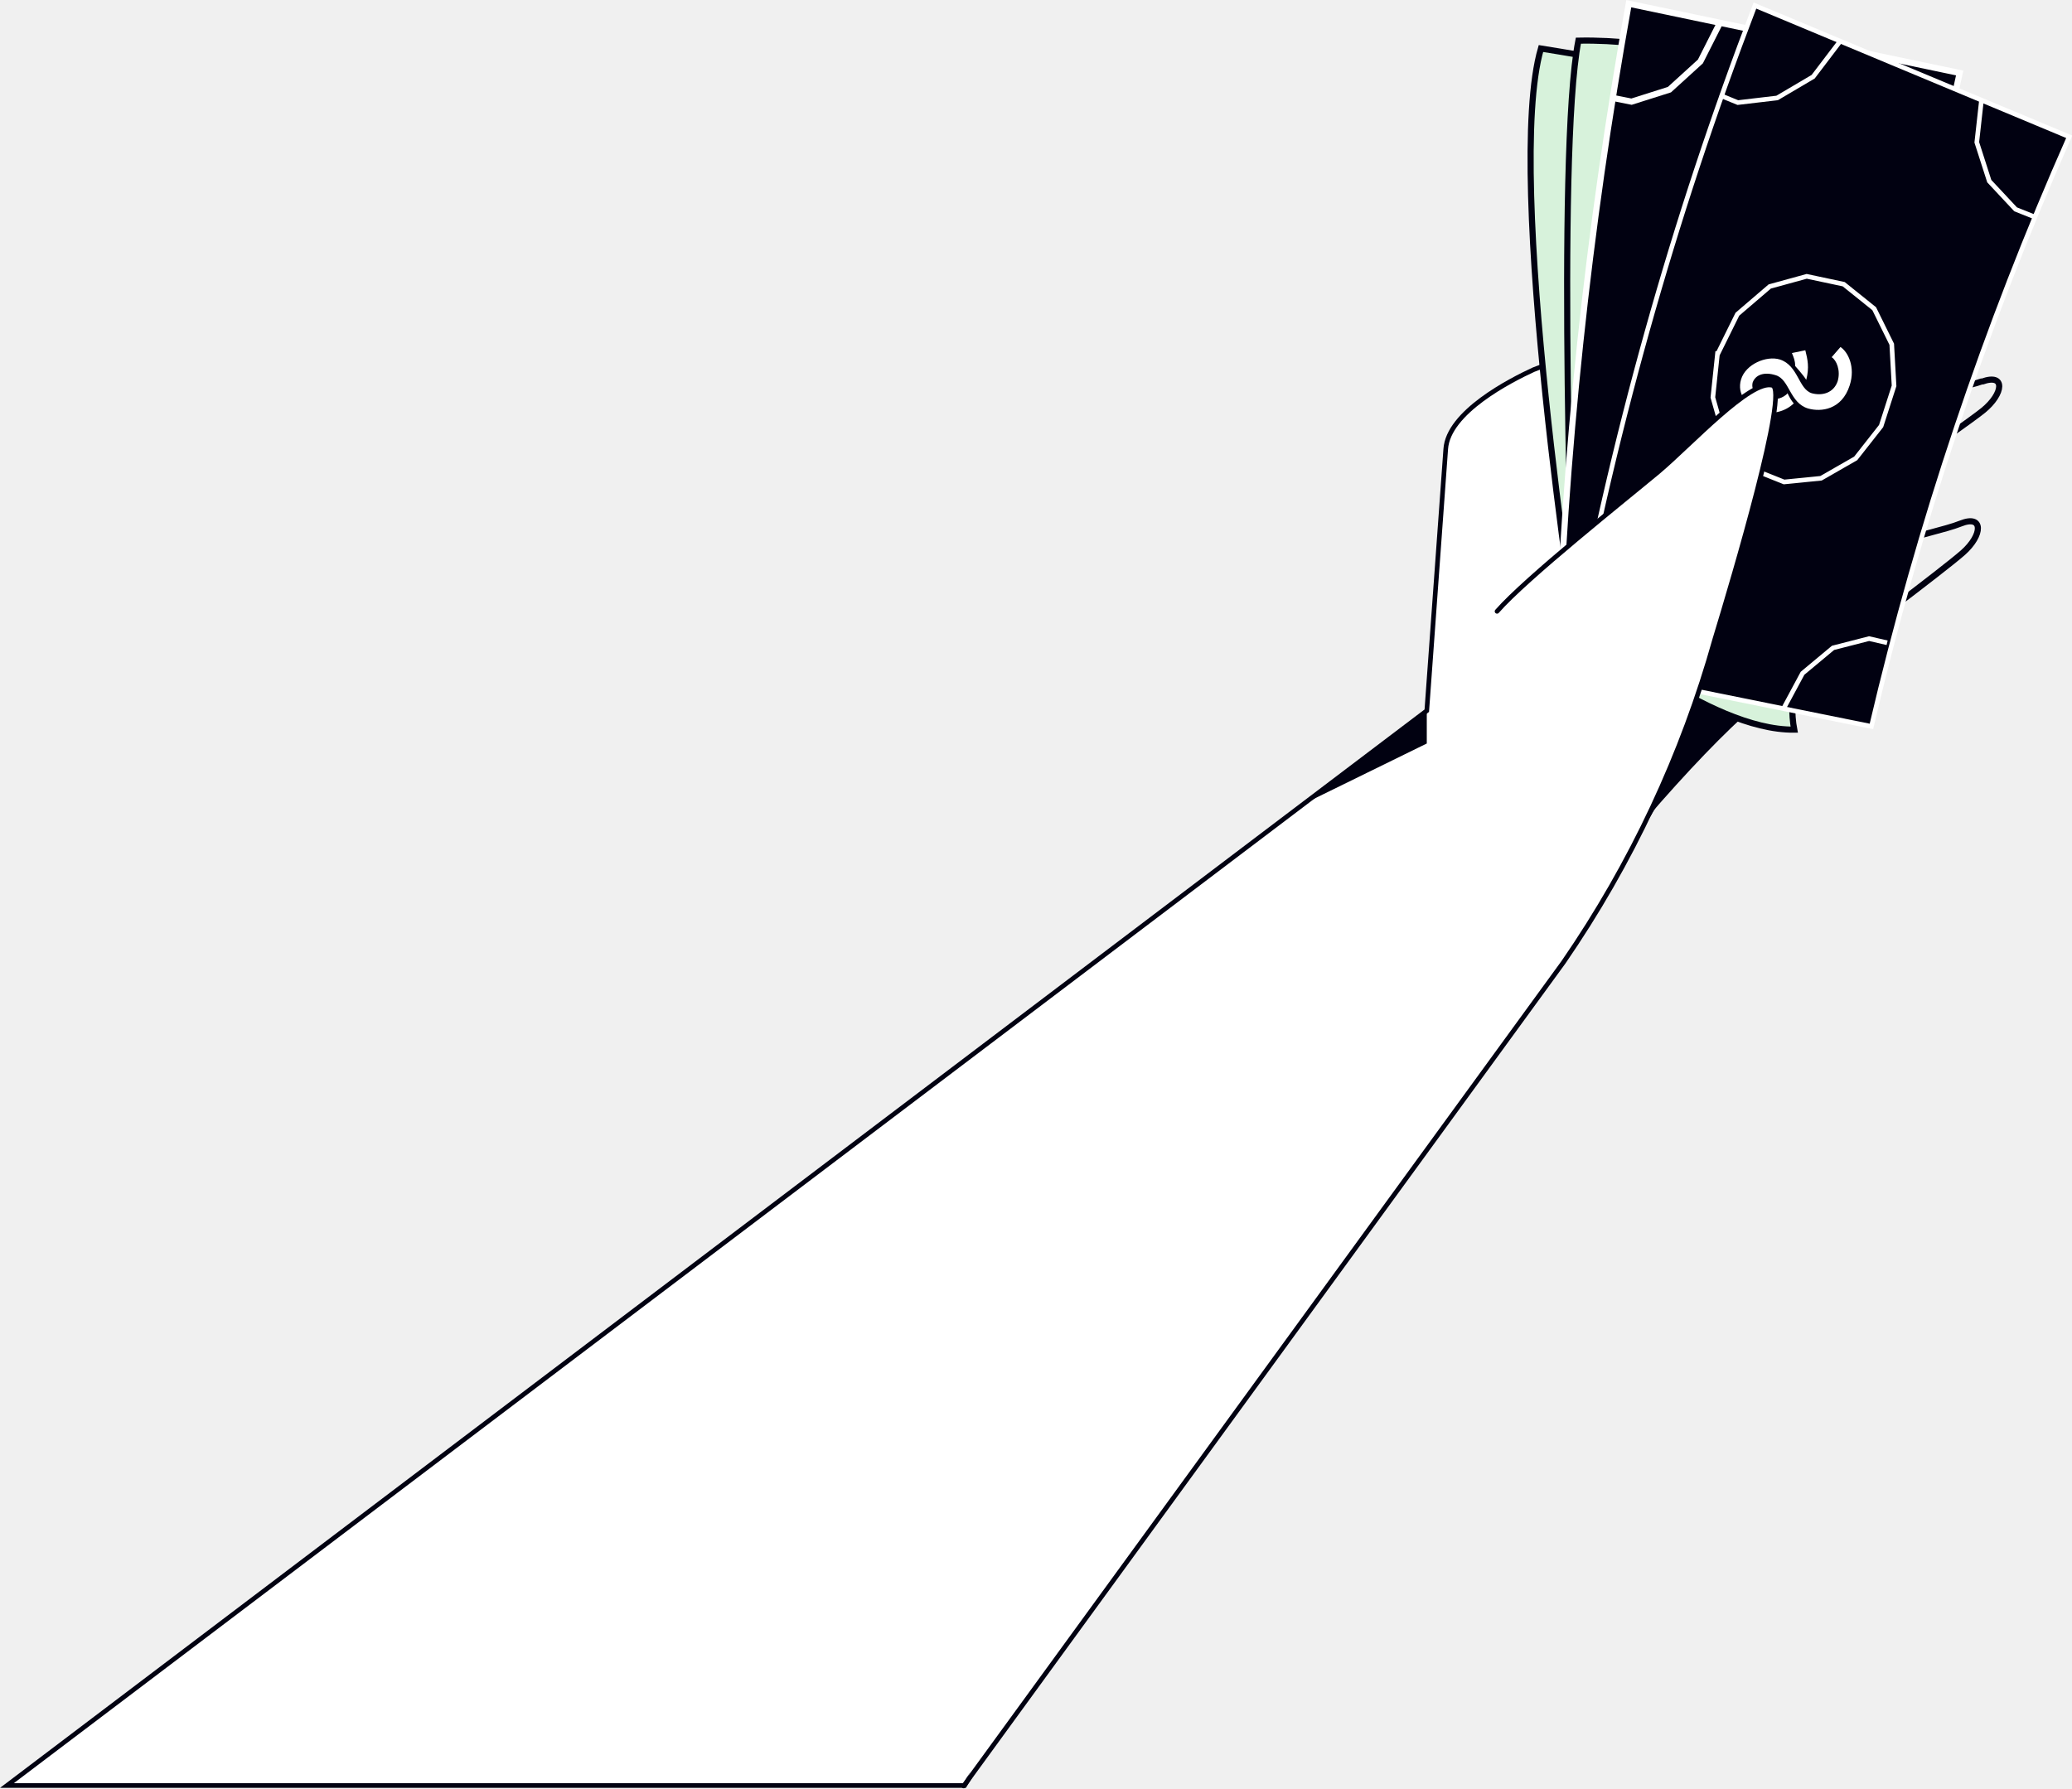
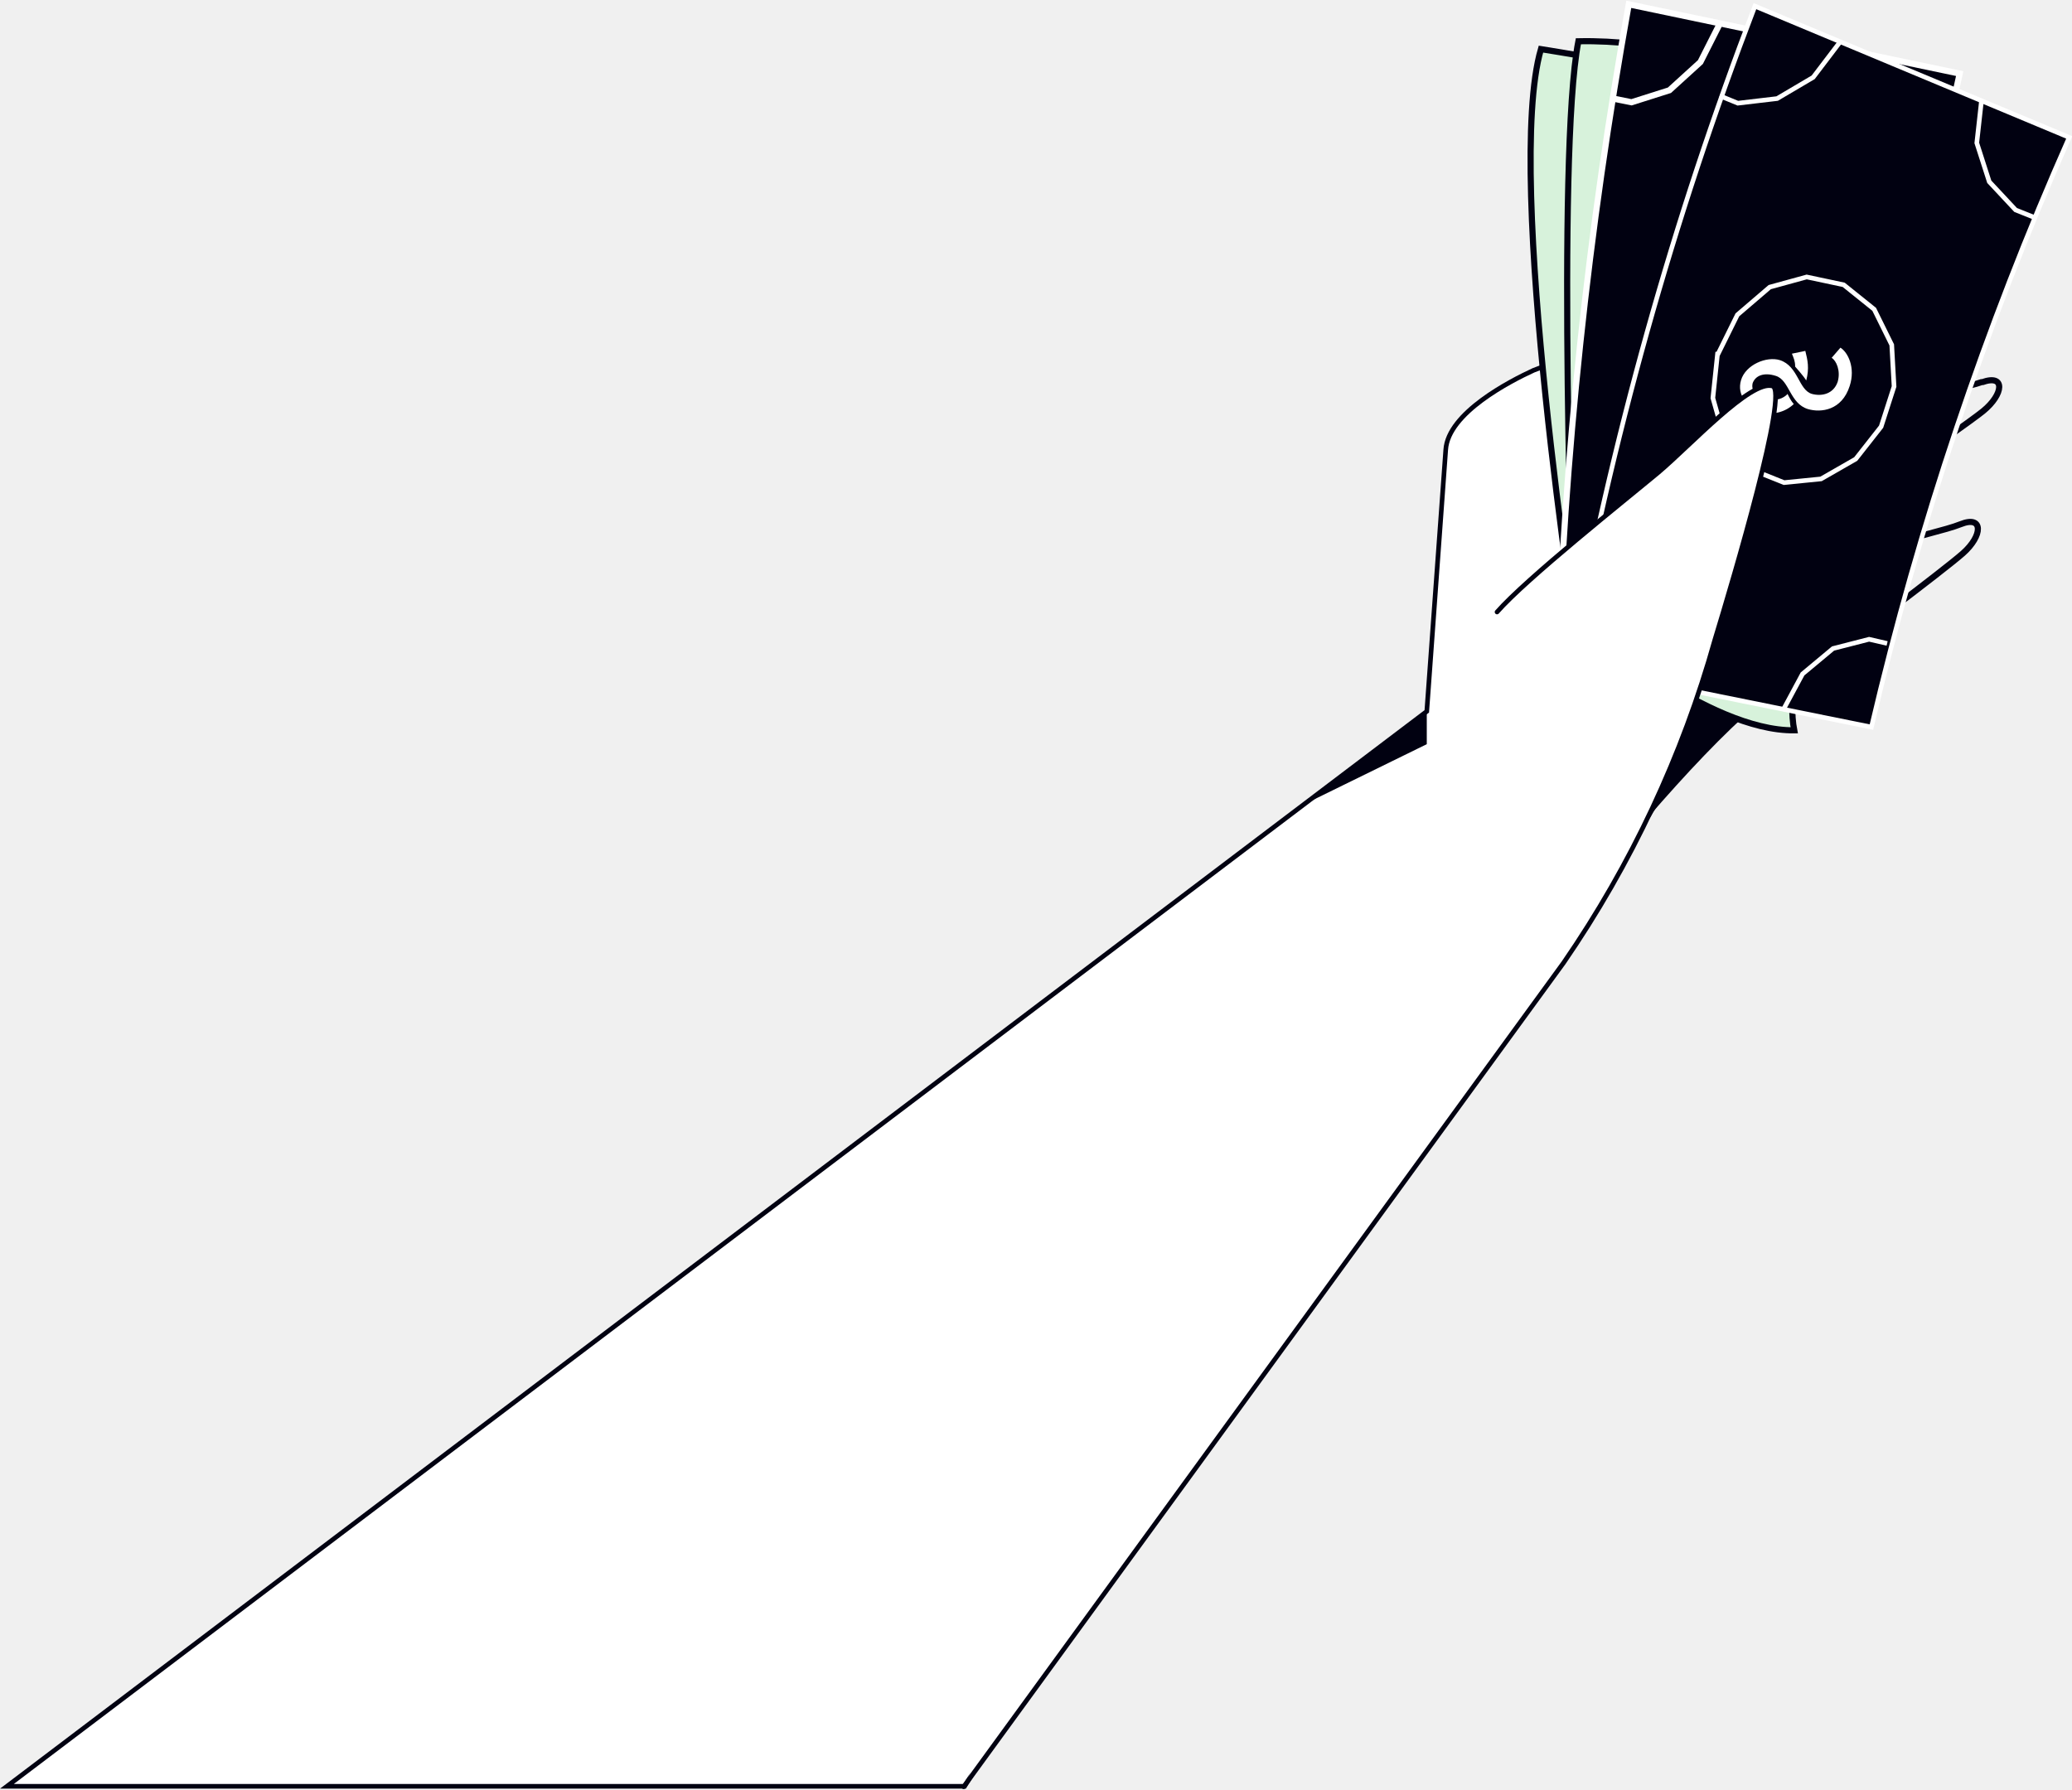
- <svg xmlns="http://www.w3.org/2000/svg" xmlns:xlink="http://www.w3.org/1999/xlink" viewBox="0 0 448.3 387">
+ <svg xmlns="http://www.w3.org/2000/svg" xmlns:xlink="http://www.w3.org/1999/xlink" viewBox="0 0 448.3 387" width="448" height="387">
  <style>.S{fill:none}.T{fill-rule:evenodd}.U{stroke:#010111}.V{stroke-width:1.326}.W{fill:#d7f2db}.X{stroke:#fff}.Y{fill:#010111}</style>
  <g class="S U">
    <path d="M424.2 113.3c5-2 4.8 2.5.5 6.3s-27 20.8-27 20.8c-10.2 8.3-19.8-3.4-12-10.4 13.5-11.8 32-14.1 38.5-16.7zm4.6-30.7c5.2-1.9 4.7 2.6.3 6.2s-42.6 30-42.6 30c-10.5 8-4.8-14.4 3.4-21 13.6-11.2 33-13.1 39-15.3z" class="V" />
    <path d="M427.2 63.9c5-2 4.7 2.6.3 6.3s-42.7 30-42.7 30c-10.4 7.8-4.7-14.4 3.4-21.1 13.6-11.2 33-13.1 39-15.2z" stroke-width=".6" />
  </g>
  <path d="M356.7 135.6s-10-31.7-6-36.5 44.2-31.5 51-36.2c3.8-2.6 7.7-6.5 6.6-9-.8-1.7-5-1.4-7.7-.4L331.8 80c-5 2.3-18.5 9.2-19 17.2l-4.1 56.6L1.5 386.4h207.2c13.7-22.1 143.9-227.3 184.6-243.5 12.2-5-33.8-5.5-36.5-7.4z" fill="#fff" class="U" />
  <g class="T">
    <path d="M388.6 143.8s-26.2 23.4-31 32 11.5-29.6 13.4-37.4 18 4.6 18 4.6zM283 173.5l25.7-19.6v7z" class="Y" />
    <path d="M401.7 25s-22 100.4-11 124.6c-18.2 5.2-49.3-9.4-49.3-9.4s-16-102.2-8-129.7A686.5 686.5 0 01401.7 25" class="W" />
  </g>
  <path d="M401.7 25s-22 100.4-11 124.6c-18.2 5.2-49.3-9.4-49.3-9.4s-16-102.2-8-129.7A686.5 686.5 0 01401.7 25z" class="S U V" />
  <path d="M406.4 27.4s-27 99.2-17.4 124.2c-18.4 4.2-48.5-12.6-48.5-12.6s-3.8-105.6 1-130.2c33-.7 65 18.6 65 18.6" class="T W" />
  <path d="M406.4 27.4s-27 99.2-17.4 124.2c-18.4 4.2-48.5-12.6-48.5-12.6s-3.8-105.6 1-130.2c33-.7 65 18.6 65 18.6z" class="S U V" />
  <path d="M417.9 33.6s-37.7 95.5-31 121.8c-18.5 1.7-46.4-19.1-46.4-19.1S346.2 34 358 5.8c30-1.7 59.8 27.8 59.8 27.8" class="T W" />
  <path d="M417.9 33.6s-37.7 95.5-31 121.8c-18.5 1.7-46.4-19.1-46.4-19.1S346.2 34 358 5.8c30-1.7 59.8 27.8 59.8 27.8z" class="S U V" />
  <path d="M426.5 38S383 131 388.2 157.9c-18.6.2-45-22.7-45-22.7s10-110 25.7-129.4c25.8 5.5 57.6 32.4 57.6 32.4" class="T W" />
  <path d="M426.5 38S383 131 388.2 157.9c-18.6.2-45-22.7-45-22.7s10-110 25.7-129.4c25.8 5.5 57.6 32.4 57.6 32.4z" class="S U V" />
  <path d="M336.9 147l66.8 3.3A947 947 0 01424 15.8L352.4.8c-8.8 49-14 97.8-15.5 146.3" class="T Y" />
  <g class="S V">
    <path d="M336.9 147l66.8 3.3A947 947 0 01424 15.8L352.4.8c-8.8 49-14 97.8-15.5 146.3z" class="X" />
    <path d="M357.7 76l2.9-9 5.7-7 7.7-3.8 8.2.3 7.3 4 5 7 2 8.9-1.2 9-4.3 8-6.7 5.5-7.8 2-7.8-1.8-6.4-5.4-4-8.2-.5-9.5z" stroke="#020212" />
    <path d="M349 21.2l4 .8 8.2-2.6 6.7-6.1 4.3-8.5" class="X" />
  </g>
  <path d="M404.7 157.2a721.2 721.2 0 0142.8-127.6l-68-28.4a795.6 795.6 0 00-40 143l65.4 13z" class="T Y" />
  <g class="S X">
    <path d="M339.6 144l65.3 13.2a721.2 721.2 0 0142.8-127.6l-68-28.4a795.6 795.6 0 00-40 143z" />
    <path d="M371.7 76.5l4.2-8.5 7-6 8-2.2 8 1.7 6.6 5.3 3.8 7.7.5 9-2.8 8.7-5.5 7-7.5 4.3-8 .8-7.5-3-5.4-6.5-2.5-8.8 1-9.5z" />
  </g>
  <path d="M386.7 85c.5 1 .8 1.6 1.4 2.3a7.3 7.3 0 01-6.8 1.8c-3.2-1-5.6-3.7-4.6-7s5.5-5.2 8.4-4.3c4 1.3 4 6.4 6.9 7.3 2.2.6 4.7 0 5.6-2.6.7-2.4-.3-4.6-1.3-5.2l1.9-2.2c1.6 1 3.3 4.3 2 8.3-1.7 5.3-6.2 5.8-9 5-4-1.2-4-6.3-7-7.2-2.5-.8-4.4-.1-5 1.6-.4 1.8 1 2.8 2.7 3.3 2.4.7 3.9 0 4.9-1m.9-8.7l2.9-.6c.5 2 .9 3.7.2 6.4-.6-1-2.4-3-2.4-3 0-1.2-.3-1.8-.7-2.8" fill="#fff" class="T" />
  <g transform="matrix(-1 0 0 1 500.7 -16.4)">
    <path d="M60.6 63.3l4-1.6 5.7-6.1 2.7-8.4-1-9m56.6-1.2l-3.9 1.6-8.5-1-7.8-4.6-5.7-7.5m-10.3 130l3.9-.9 7.8 2 6.6 5.5 4.3 8" class="S X" />
    <use xlink:href="#A" fill="#fff" class="T" />
    <use xlink:href="#A" stroke-linecap="round" class="S U" />
  </g>
  <defs>
    <path d="M176.8 148.7c-6.3-7.2-27.7-24.2-34.9-30.2-7-5.9-20-20.1-24.7-18.7-3.6 1.1 8.3 41.2 12.5 55a234.8 234.8 0 0032.7 69.8l129.8 178.3" id="A" />
  </defs>
</svg>
